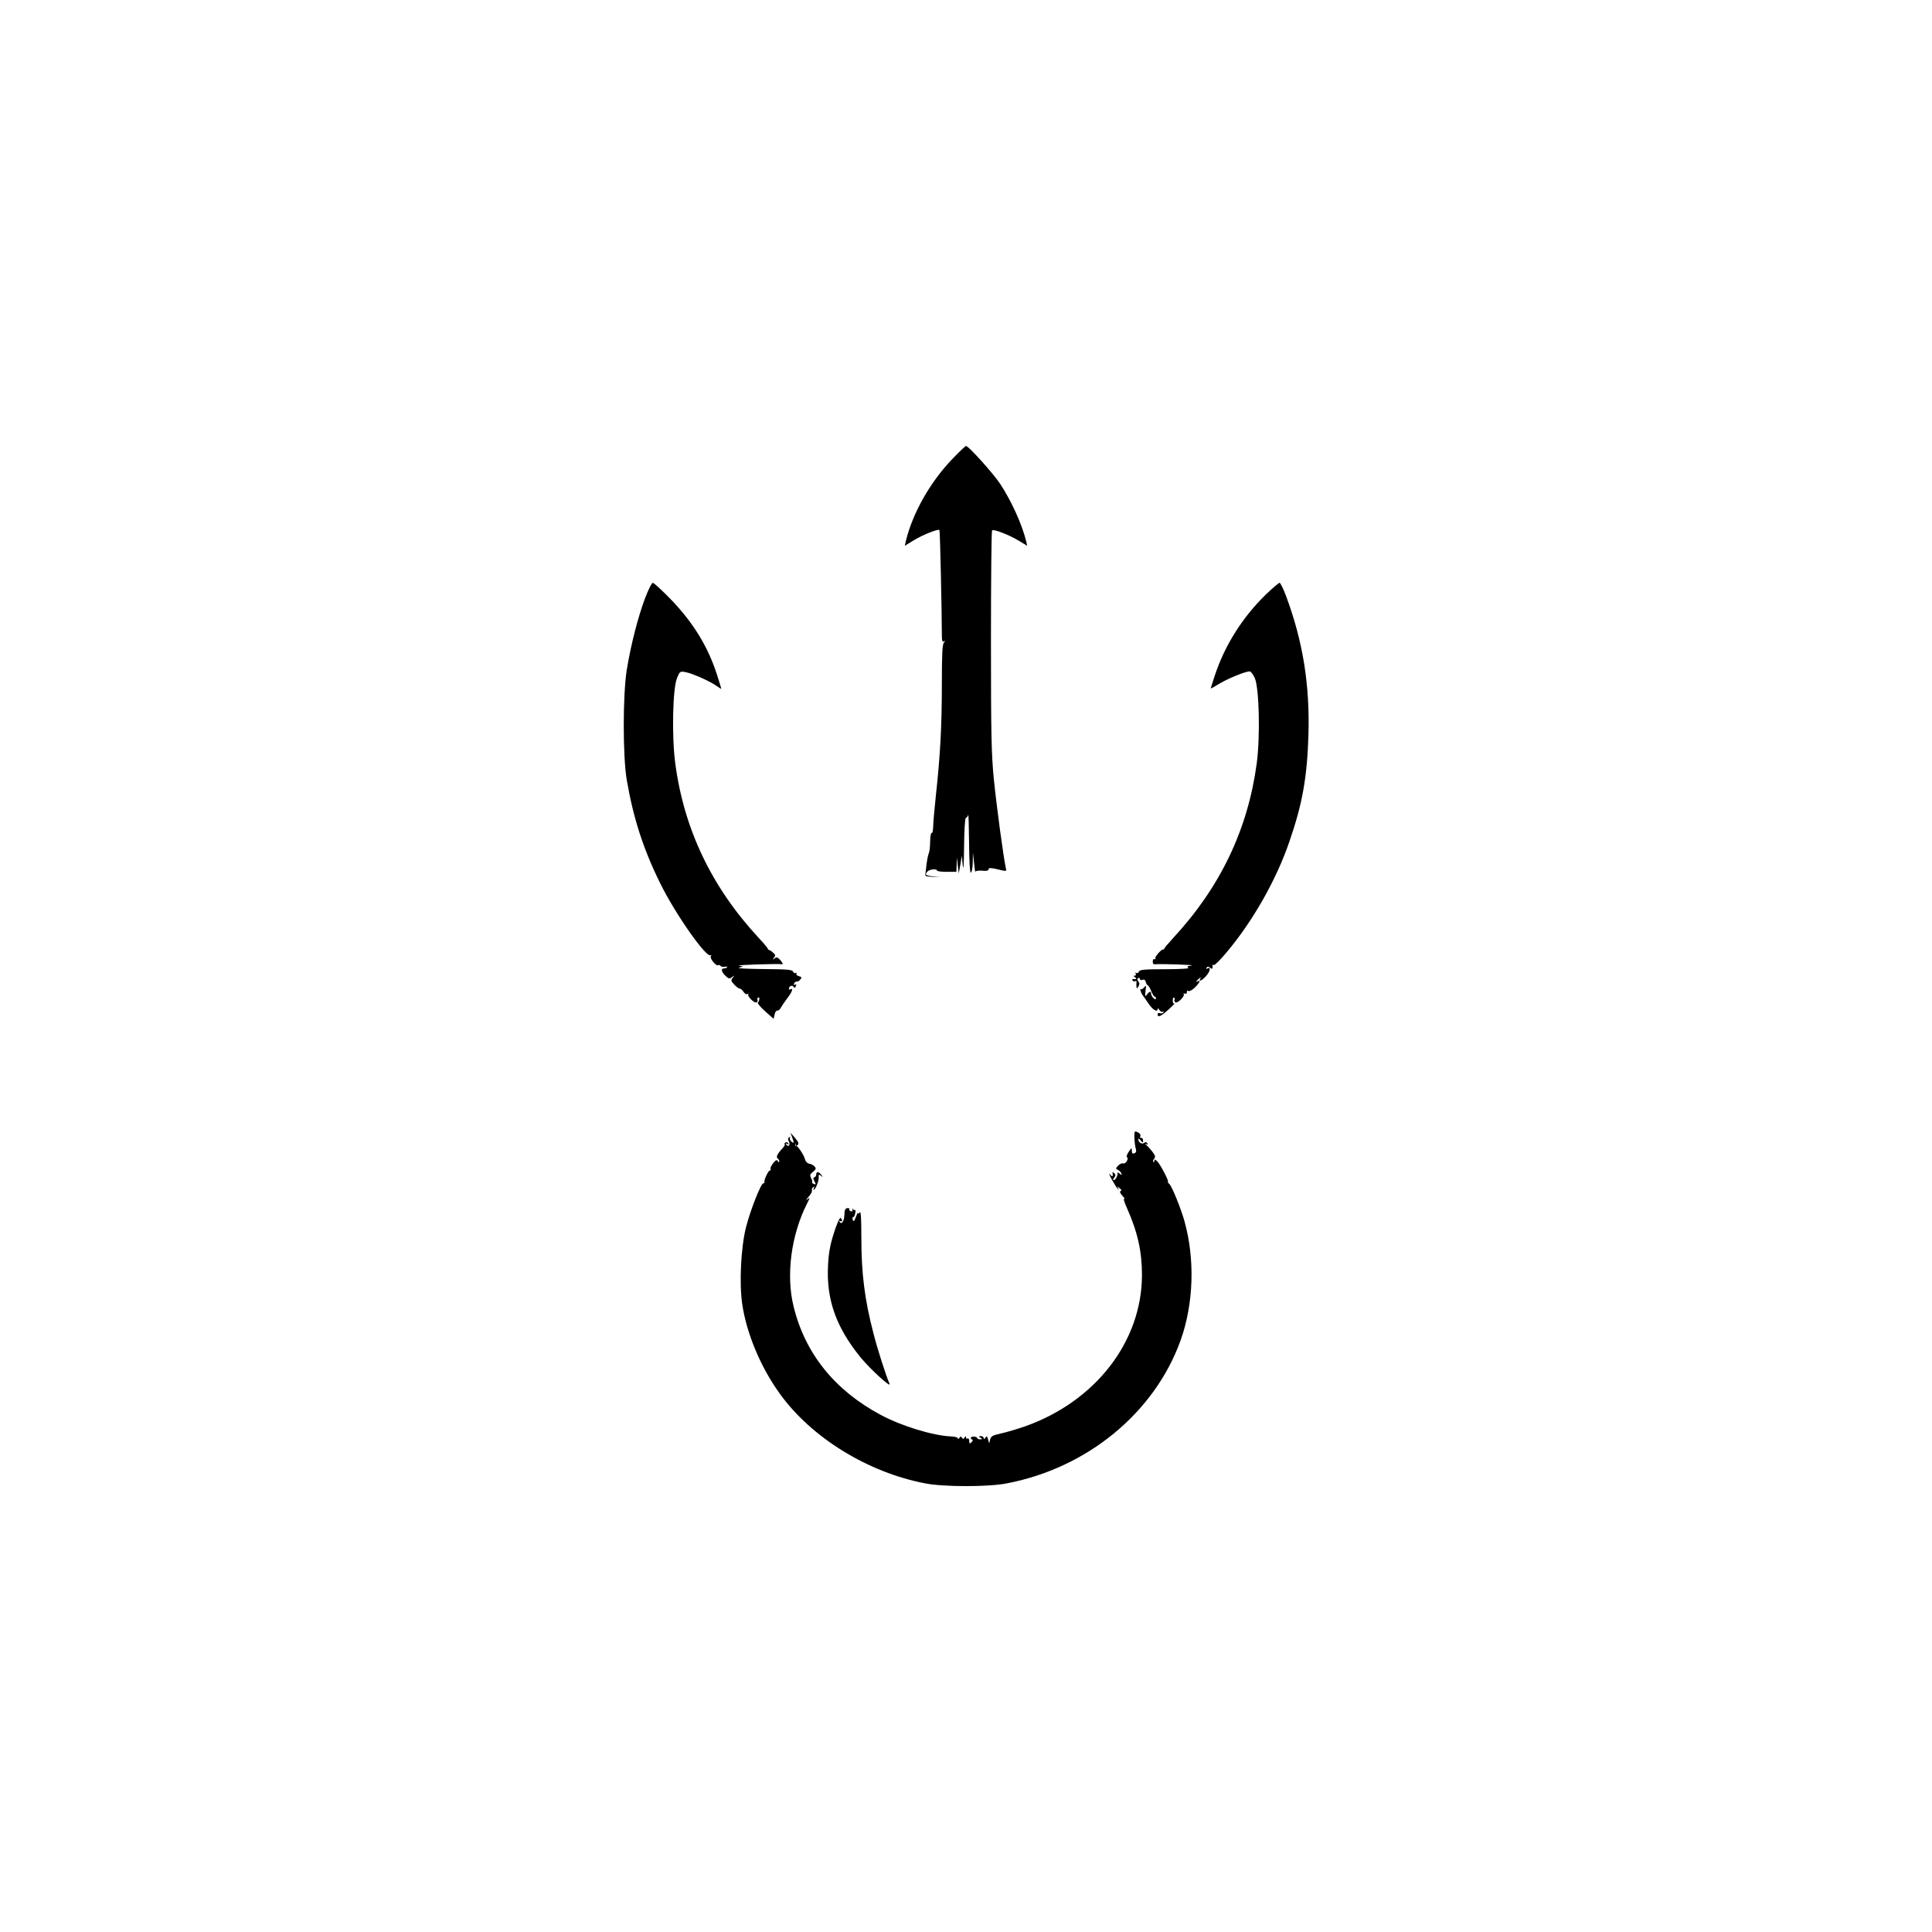
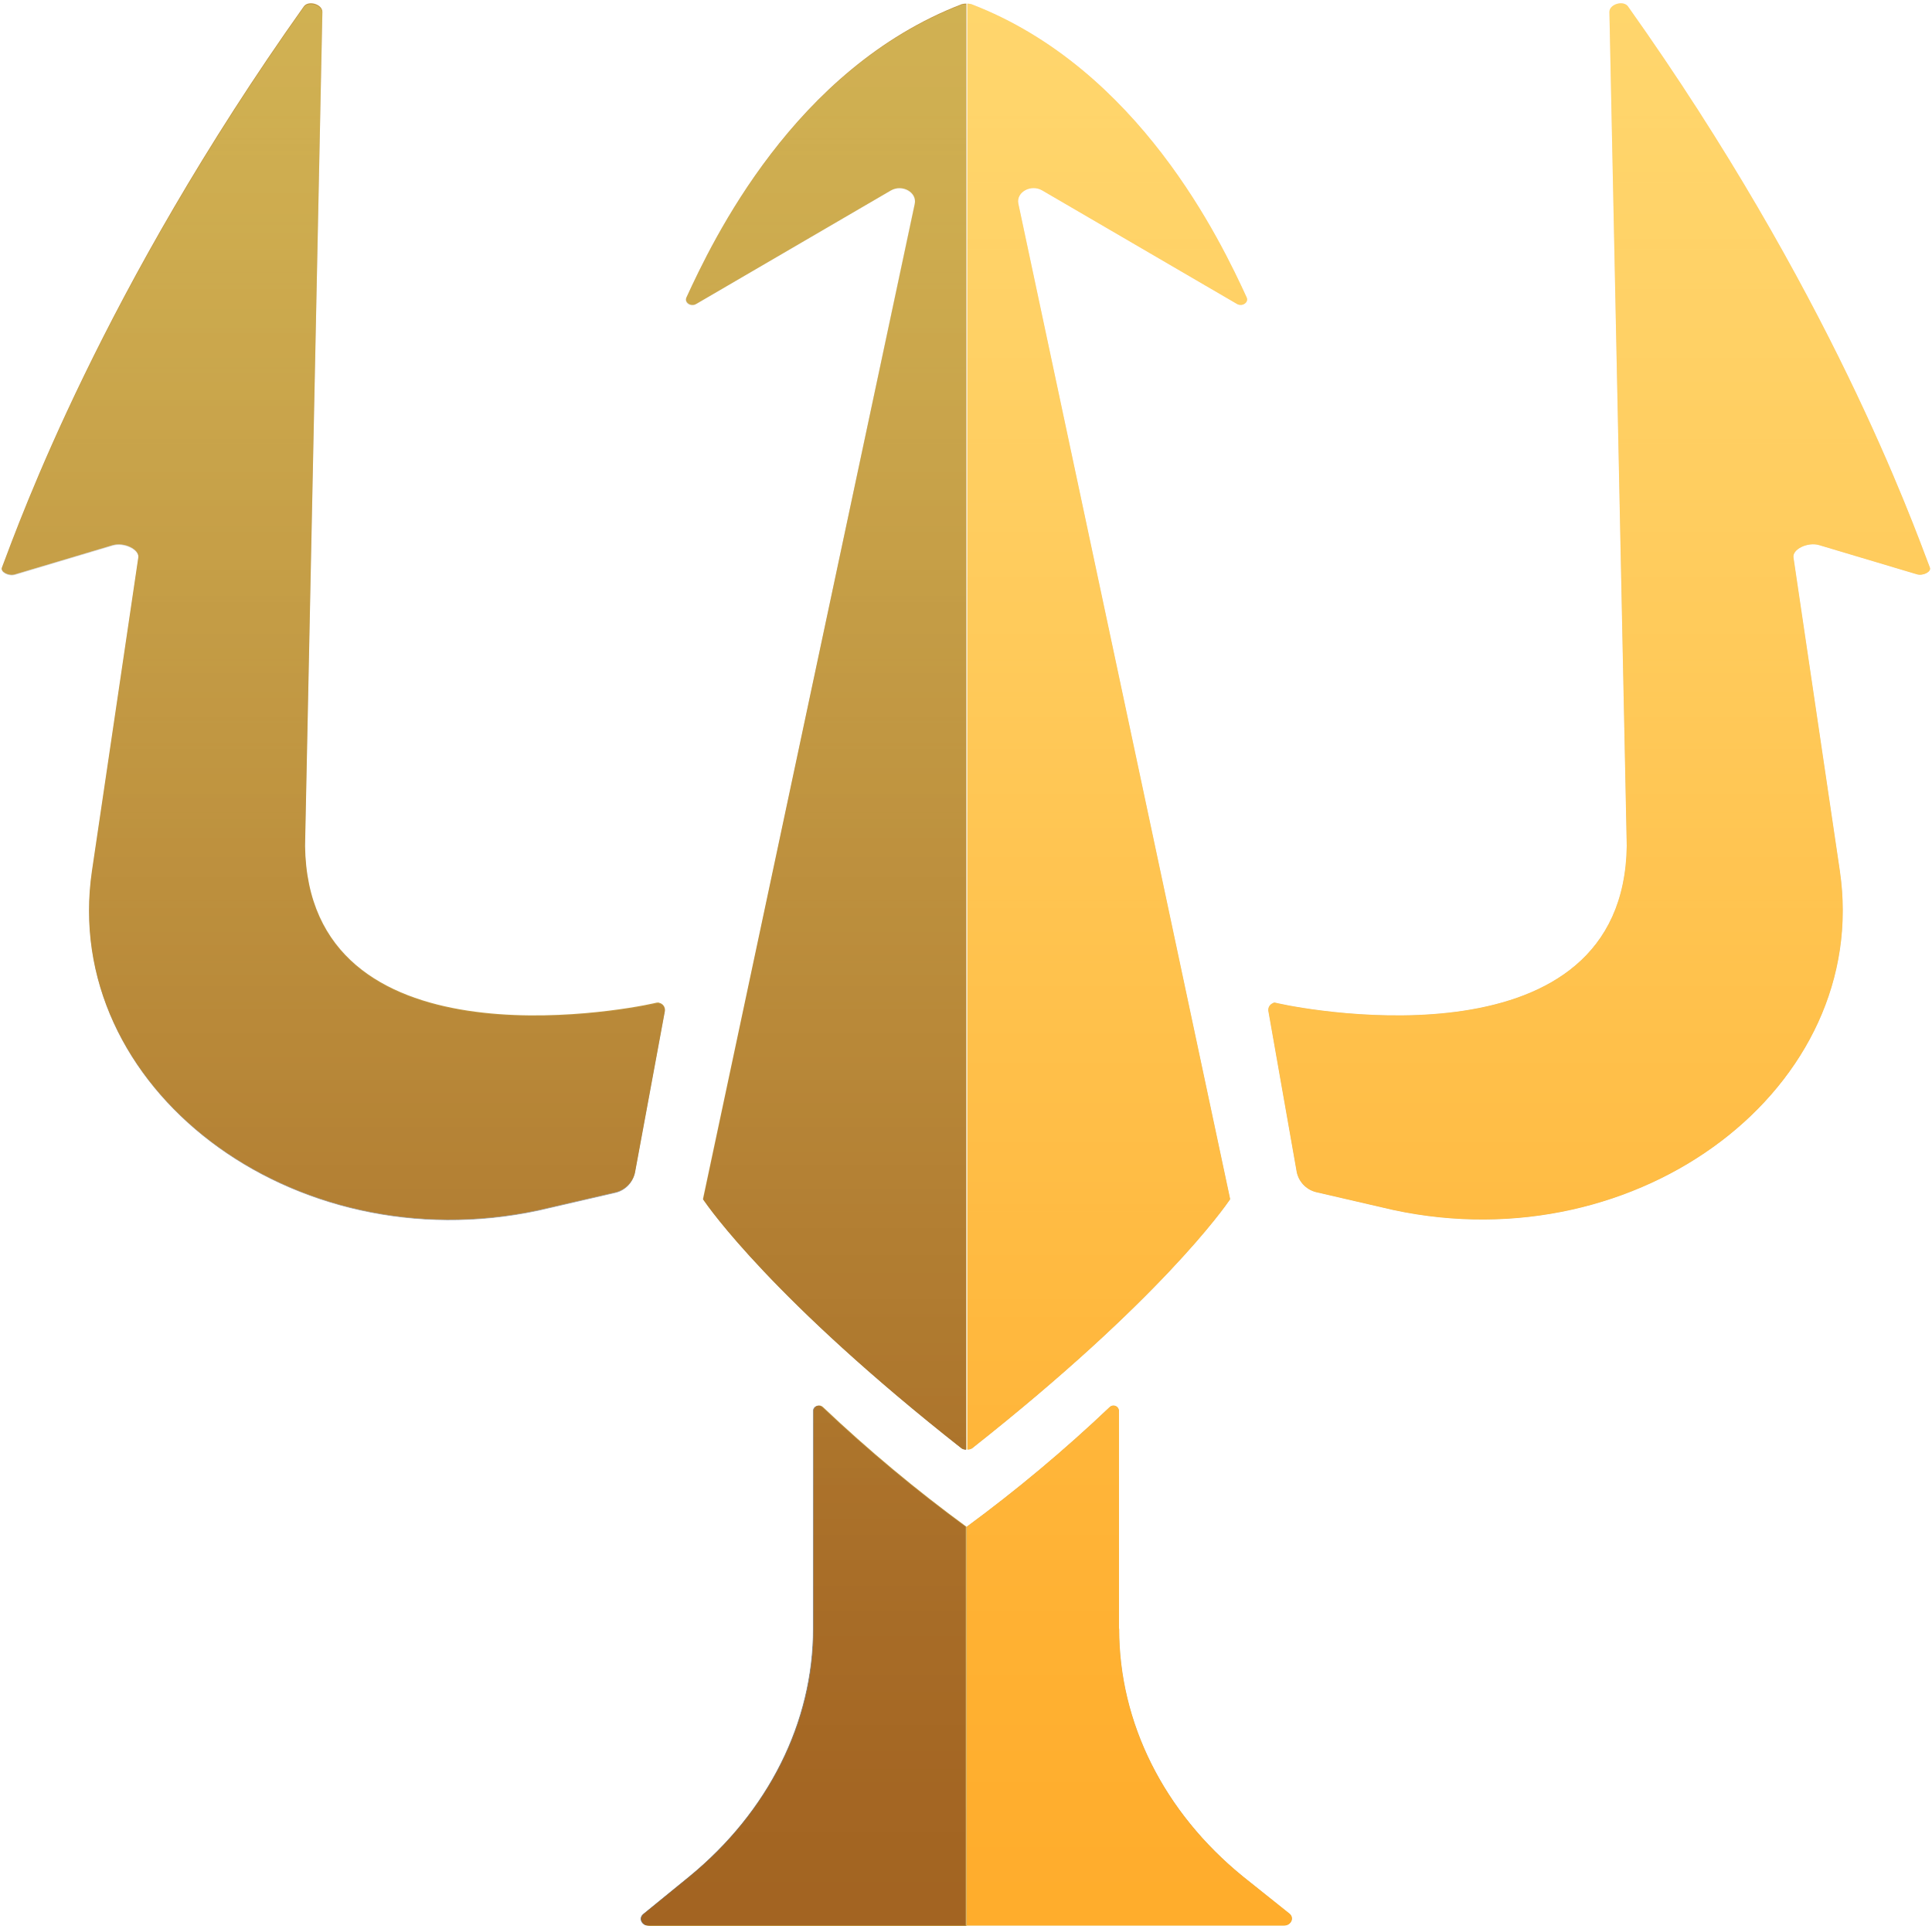
- <svg xmlns="http://www.w3.org/2000/svg" version="1.0" width="1200pt" height="1200pt" viewBox="0 0 1200 1200" preserveAspectRatio="xMidYMid meet">
-   <g transform="translate(0,1200) scale(0.1,-0.1)" fill="#000000" stroke="none">
-     <path d="M5914 9148 c-138 -144 -246 -336 -288 -510 l-6 -28 57 35 c56 34 150 71 158 63 4 -3 15 -514 15 -651 0 -36 3 -46 13 -41 10 6 10 4 0 -7 -10 -10 -13 -76 -13 -259 0 -262 -10 -442 -37 -690 -9 -85 -17 -174 -17 -197 -1 -22 -4 -39 -8 -36 -5 2 -9 -15 -10 -39 -2 -60 -3 -70 -11 -94 -4 -11 -9 -38 -12 -60 -2 -21 -5 -48 -7 -59 -3 -18 3 -20 45 -21 l47 -1 -45 4 c-47 4 -53 11 -33 31 13 13 58 17 58 5 0 -5 27 -8 60 -8 l60 0 2 45 1 45 6 -50 6 -50 10 55 9 55 6 -60 c4 -39 7 3 8 118 1 101 6 177 11 177 5 0 12 8 14 18 3 9 5 -67 6 -170 1 -118 5 -188 11 -188 6 0 11 28 12 63 l1 62 7 -65 c4 -36 7 -60 8 -55 1 6 19 9 42 7 27 -3 40 0 40 8 0 12 14 11 84 -6 27 -6 28 -5 23 17 -12 48 -57 379 -74 549 -15 150 -18 274 -18 857 0 375 3 685 7 689 10 9 111 -30 170 -67 l48 -29 -6 27 c-26 106 -90 248 -162 358 -44 66 -196 235 -212 235 -4 0 -43 -37 -86 -82z" />
-     <path d="M4006 8283 c-45 -121 -88 -291 -113 -443 -25 -157 -25 -539 0 -685 41 -238 103 -430 208 -642 91 -186 285 -463 312 -446 6 4 7 1 2 -6 -8 -14 33 -64 46 -56 4 3 10 1 14 -4 3 -5 15 -8 27 -6 11 3 17 1 14 -3 -4 -4 -13 -7 -19 -7 -20 0 -17 -21 8 -45 21 -20 27 -21 42 -9 16 13 17 12 4 -4 -12 -15 -11 -21 9 -42 13 -14 28 -25 34 -25 6 0 17 -9 24 -20 7 -12 18 -18 25 -14 7 4 9 4 5 0 -10 -12 38 -60 51 -52 6 4 9 11 6 16 -3 5 -1 11 4 14 11 7 9 -20 -2 -31 -4 -4 16 -28 45 -54 l53 -47 6 26 c3 15 10 26 17 25 6 -2 17 7 23 20 7 12 25 38 40 58 28 36 39 66 19 54 -5 -3 -10 -2 -10 4 0 16 22 25 30 11 5 -8 9 -7 13 5 5 10 3 14 -4 9 -7 -4 -10 -1 -7 7 3 8 10 13 16 12 5 -1 16 4 23 13 10 13 9 16 -9 21 -12 3 -19 10 -15 16 3 5 1 7 -4 4 -6 -4 -13 0 -17 8 -4 12 -35 15 -183 16 -98 1 -167 4 -153 8 l25 8 -25 5 c-22 5 236 13 268 9 7 -1 3 9 -9 23 -19 21 -25 24 -38 13 -14 -10 -14 -10 -4 4 11 13 10 19 -5 32 -9 8 -20 16 -24 16 -5 1 -9 4 -9 9 -1 4 -26 34 -57 67 -292 315 -464 675 -518 1085 -22 167 -16 463 11 528 17 42 19 44 54 37 43 -8 150 -56 191 -85 17 -12 30 -20 30 -18 0 2 -11 39 -25 82 -56 178 -150 331 -292 477 -53 54 -102 99 -108 99 -7 0 -29 -44 -49 -97z" />
-     <path d="M7863 8308 c-145 -141 -255 -315 -317 -502 -14 -43 -26 -80 -26 -82 0 -2 26 12 58 32 57 33 158 74 184 74 7 0 22 -19 32 -42 27 -64 34 -359 12 -528 -55 -411 -226 -770 -520 -1087 -29 -32 -54 -61 -55 -65 0 -5 -3 -7 -5 -5 -9 5 -55 -46 -50 -55 3 -5 1 -7 -4 -6 -6 2 -10 0 -11 -4 -3 -23 1 -29 17 -27 37 3 255 -4 223 -8 -26 -3 -31 -7 -20 -14 9 -5 -45 -9 -144 -9 -131 0 -159 -3 -163 -15 -4 -8 -11 -12 -17 -8 -6 3 -7 1 -3 -5 4 -7 1 -12 -6 -12 -9 0 -9 -3 2 -10 14 -9 7 -14 -13 -11 -5 1 -6 -3 -2 -9 3 -6 11 -8 16 -4 6 3 10 0 8 -7 -1 -8 -1 -21 0 -29 1 -12 4 -11 12 3 8 13 7 22 -1 32 -7 9 -8 15 0 20 5 3 10 1 10 -5 0 -7 7 -9 16 -6 11 4 18 -1 21 -14 3 -11 8 -20 12 -20 4 0 13 -16 21 -35 8 -19 17 -35 22 -35 4 0 8 -5 8 -11 0 -8 -5 -8 -15 1 -8 7 -15 19 -15 26 0 19 -10 18 -26 -3 -12 -16 -13 -13 -9 22 5 35 4 38 -8 23 -8 -10 -17 -15 -20 -12 -10 10 -1 -24 10 -37 6 -8 23 -32 37 -53 26 -39 56 -56 56 -33 0 7 5 4 11 -6 6 -9 15 -14 21 -11 7 4 8 2 4 -4 -4 -6 -13 -9 -21 -5 -8 3 -15 0 -15 -5 0 -24 18 -17 65 25 28 25 45 43 40 40 -6 -3 -11 5 -11 18 0 13 4 21 8 19 5 -3 6 -9 3 -14 -3 -5 0 -12 6 -16 13 -8 61 40 51 51 -4 4 0 5 8 3 8 -2 14 3 12 10 -1 8 2 11 9 7 6 -4 24 5 40 21 28 26 40 52 19 39 -16 -10 -11 1 7 16 11 10 14 10 9 2 -15 -26 13 -12 38 18 25 29 27 57 4 43 -7 -4 -8 -2 -4 5 6 9 11 9 22 0 13 -11 18 -6 15 14 -1 5 3 6 8 3 5 -3 40 31 78 77 164 194 311 453 392 691 81 234 110 400 118 661 9 312 -34 580 -139 863 -17 45 -35 82 -40 82 -6 0 -44 -33 -85 -72z" />
-     <path d="M7046 4931 c1 -25 5 -56 9 -67 4 -15 2 -23 -9 -27 -12 -5 -16 0 -16 16 0 20 -2 19 -20 -8 -11 -16 -15 -31 -10 -33 6 -2 6 -11 -1 -24 -6 -11 -17 -17 -24 -14 -7 2 -21 -4 -30 -14 -16 -17 -16 -20 -2 -26 8 -3 18 -13 21 -21 6 -13 4 -14 -9 -3 -9 7 -15 9 -14 4 3 -14 -12 -44 -23 -44 -6 0 -5 7 2 15 10 13 11 18 1 28 -7 7 -12 8 -11 2 5 -24 -1 -27 -16 -9 -9 10 -4 -3 11 -31 15 -27 32 -54 38 -60 7 -7 7 -5 2 5 -8 13 -7 13 9 0 12 -9 14 -16 6 -18 -7 -3 -3 -13 12 -30 13 -14 17 -22 11 -18 -7 4 0 -21 16 -56 67 -150 94 -271 94 -418 -1 -413 -289 -785 -728 -940 -49 -17 -117 -37 -150 -44 -50 -11 -60 -17 -65 -37 l-6 -24 -7 25 c-6 21 -9 22 -17 10 -6 -10 -10 -11 -10 -2 0 6 -8 12 -17 12 -15 0 -16 -2 -3 -10 13 -8 12 -10 -2 -10 -10 0 -18 4 -18 8 0 4 -9 8 -20 9 -20 2 -28 -12 -11 -19 5 -1 3 -9 -5 -16 -12 -11 -14 -9 -14 8 0 12 -4 18 -10 15 -5 -3 -10 0 -10 7 0 10 -2 10 -9 -1 -6 -10 -10 -10 -16 -1 -6 9 -10 9 -16 -1 -5 -8 -9 -9 -9 -3 0 6 -19 11 -42 12 -114 5 -307 64 -438 134 -286 153 -470 382 -541 674 -48 195 -15 444 84 639 19 38 19 39 1 25 -10 -8 -7 -1 7 15 15 17 25 35 22 42 -2 6 1 15 8 19 8 4 9 3 5 -4 -4 -7 -5 -12 -2 -12 11 0 33 56 31 77 -1 19 1 21 14 10 14 -11 14 -10 2 6 -16 21 -31 22 -31 3 0 -8 -5 -16 -11 -18 -9 -3 -9 -9 0 -26 10 -18 9 -21 -4 -16 -9 4 -14 9 -11 12 3 2 0 14 -6 25 -9 17 -7 24 12 39 18 14 20 21 10 32 -6 8 -21 16 -33 18 -13 2 -23 13 -28 30 -7 27 -47 85 -55 81 -5 -4 -6 6 -1 15 2 4 2 1 0 -6 -1 -7 2 -10 7 -7 15 9 12 19 -15 51 l-26 29 11 -28 c13 -38 13 -42 -5 -27 -8 7 -12 17 -8 23 3 6 1 7 -5 3 -9 -5 -9 -13 -2 -26 11 -21 -4 -38 -16 -19 -5 8 -3 9 6 4 9 -5 11 -4 6 4 -4 6 -12 9 -17 5 -6 -3 -8 -8 -5 -11 3 -3 -4 -15 -15 -27 -30 -31 -41 -54 -29 -61 5 -3 10 -12 10 -18 0 -8 -3 -8 -9 1 -6 11 -13 7 -29 -13 -12 -15 -19 -31 -16 -36 3 -5 1 -9 -4 -9 -10 0 -38 -60 -34 -72 1 -5 -2 -8 -7 -8 -15 0 -81 -168 -108 -275 -31 -125 -42 -345 -23 -474 26 -180 113 -390 231 -554 196 -275 549 -493 908 -561 113 -22 389 -22 502 0 502 95 920 439 1082 889 81 227 90 503 24 740 -22 79 -77 214 -93 230 -9 8 -13 15 -10 15 10 0 -51 115 -68 129 -13 11 -16 11 -16 1 0 -8 -3 -10 -6 -7 -4 4 -2 13 5 20 9 11 6 21 -11 43 -12 16 -29 35 -38 42 -10 9 -11 11 -1 6 10 -5 12 -3 7 5 -6 8 -12 9 -20 2 -13 -11 -36 4 -36 24 0 5 7 1 15 -9 8 -11 15 -14 15 -8 0 19 -4 27 -14 24 -5 -2 -6 4 -3 11 3 9 -4 19 -16 24 -21 10 -22 8 -21 -36z" />
-     <path d="M5295 4488 c2 -10 -2 -15 -11 -11 -8 3 -12 9 -9 13 3 5 -3 7 -12 6 -13 -2 -18 -12 -18 -39 -1 -41 -18 -67 -30 -46 -5 8 -4 10 3 5 7 -4 12 -3 12 3 0 5 -4 12 -9 16 -6 3 -24 -38 -41 -92 -24 -74 -33 -124 -37 -203 -11 -212 50 -384 203 -572 61 -74 193 -194 179 -163 -22 50 -76 219 -99 310 -56 214 -76 377 -76 600 0 116 -3 165 -10 155 -5 -8 -10 -10 -11 -5 0 6 -6 -5 -13 -24 -10 -27 -14 -31 -19 -18 -3 9 -3 17 2 17 5 0 11 11 13 25 3 13 2 22 -3 20 -4 -3 -9 0 -12 7 -2 7 -3 5 -2 -4z" />
+ <svg xmlns="http://www.w3.org/2000/svg" xmlns:xlink="http://www.w3.org/1999/xlink" viewBox="0 0 187.21 186.58">
+   <defs>
+     <linearGradient id="linear-gradient" y1="595.28" x2="1" y2="595.28" gradientTransform="matrix(0, 186.26, 186.26, 0, -110503.4, 204.51)" gradientUnits="userSpaceOnUse">
+       <stop offset="0" stop-color="gray" />
+       <stop offset="0.12" stop-color="#969696" />
+       <stop offset="0.4" stop-color="#c3c3c3" />
+       <stop offset="0.65" stop-color="#e4e4e4" />
+       <stop offset="0.86" stop-color="#f8f8f8" />
+       <stop offset="1" stop-color="#fff" />
+     </linearGradient>
+     <linearGradient id="linear-gradient-2" y1="595.28" y2="595.28" gradientTransform="matrix(0, 186.26, 186.26, 0, -110409.93, 204.51)" xlink:href="#linear-gradient" />
+     <clipPath id="clip-path" transform="translate(-327.34 -204.19)">
+       <rect width="841.89" height="595.28" style="fill:none" />
+     </clipPath>
+     <clipPath id="clip-path-2" transform="translate(-327.34 -204.19)">
+       <rect x="327.47" y="204.51" width="93.48" height="186.26" style="fill:none" />
+     </clipPath>
+     <clipPath id="clip-path-3" transform="translate(-327.34 -204.19)">
+       <path d="M421,204.54V344.67a.84.84,0,0,1-.46-.11c-18.24-14.35-24.51-23.33-25.05-24.12a.15.15,0,0,1,0-.11L415.93,224c.24-1.11-1.21-1.92-2.31-1.29l-18.87,11c-.52.3-1.17-.15-.94-.64,2.49-5.38,10.41-22.16,26.68-28.41a1.78,1.78,0,0,1,.46-.05h0m-30,96.81-.31.07c-3.29.7-33.43,6.21-33.74-15.26h0l1.68-80.8c0-.75-1.35-1.16-1.8-.54-19.55,27.52-27.51,49.76-29.26,54.37-.15.41.66.83,1.25.66l9.48-2.83c1.11-.33,2.62.4,2.49,1.2l-4.49,30.34c-3.09,20.95,19.36,38,43.27,32.88l7.35-1.7a2.55,2.55,0,0,0,2-1.93l2.9-15.67a.7.7,0,0,0-.57-.78.66.66,0,0,0-.28,0m30,89.42V352.12a143.38,143.38,0,0,1-13.9-11.59.54.54,0,0,0-.92.3V362c0,9.06-4.34,17.72-12,24l-4.44,3.62c-.53.42-.17,1.18.55,1.18H421Z" style="fill:none" />
+     </clipPath>
+     <mask id="mask" x="0" y="0" width="93.61" height="186.58" maskUnits="userSpaceOnUse">
+       <g transform="translate(-327.34 -204.19)">
+         <rect x="327.34" y="204.19" width="93.61" height="186.58" style="fill:url(#linear-gradient)" />
+       </g>
+     </mask>
+     <linearGradient id="linear-gradient-3" y1="595.28" x2="1" y2="595.28" gradientTransform="matrix(0, 186.26, 186.26, 0, -110830.73, 0.32)" gradientUnits="userSpaceOnUse">
+       <stop offset="0" stop-color="#fff" />
+       <stop offset="0.06" stop-color="#e9e9e9" />
+       <stop offset="0.26" stop-color="#a3a3a3" />
+       <stop offset="0.45" stop-color="#696969" />
+       <stop offset="0.63" stop-color="#3c3c3c" />
+       <stop offset="0.78" stop-color="#1b1b1b" />
+       <stop offset="0.91" stop-color="#070707" />
+       <stop offset="1" />
+     </linearGradient>
+     <clipPath id="clip-path-4" transform="translate(-327.34 -204.19)">
+       <rect x="420.95" y="204.51" width="93.47" height="186.26" style="fill:none" />
+     </clipPath>
+     <clipPath id="clip-path-5" transform="translate(-327.34 -204.19)">
+       <path d="M421,204.54h0a1.78,1.78,0,0,1,.46.05c16.26,6.25,24.19,23,26.68,28.41.23.49-.42.94-.94.64l-18.87-11c-1.1-.63-2.55.18-2.31,1.29l20.51,96.37a.15.15,0,0,1,0,.11c-.54.79-6.81,9.77-25,24.12a.84.84,0,0,1-.46.11V204.54h0m29.74,96.81a.7.7,0,0,0-.57.78L453,317.8a2.55,2.55,0,0,0,2,1.93l7.35,1.7c23.91,5.13,46.36-11.93,43.27-32.88l-4.49-30.34c-.13-.8,1.38-1.53,2.49-1.2l9.48,2.83c.59.17,1.4-.25,1.25-.66-1.76-4.61-9.71-26.85-29.26-54.37-.45-.62-1.81-.21-1.8.54l1.68,80.8h0c-.32,21.47-30.45,16-33.75,15.26l-.3-.07a.66.66,0,0,0-.28,0M435.77,362V340.83a.54.54,0,0,0-.92-.3A143.38,143.38,0,0,1,421,352.12v38.65h30.73c.72,0,1.08-.76.55-1.18L447.79,386c-7.67-6.24-12-14.9-12-24" style="fill:none" />
+     </clipPath>
+     <mask id="mask-2" x="93.61" y="0" width="93.61" height="186.58" maskUnits="userSpaceOnUse">
+       <g transform="translate(-327.34 -204.19)">
+         <rect x="420.95" y="204.19" width="93.61" height="186.58" style="fill:url(#linear-gradient-2)" />
+       </g>
+     </mask>
+     <linearGradient id="linear-gradient-4" y1="595.28" y2="595.28" gradientTransform="matrix(0, 186.26, 186.26, 0, -110737.26, 0.32)" xlink:href="#linear-gradient-3" />
+   </defs>
+   <g style="isolation:isolate">
+     <g id="Layer_2" data-name="Layer 2">
+       <g id="Layer_1-2" data-name="Layer 1">
+         <g style="clip-path:url(#clip-path)">
+           <path d="M421,204.54h0a1.78,1.78,0,0,0-.46.05c-16.27,6.25-24.19,23-26.68,28.41-.23.49.42.94.94.64l18.87-11c1.1-.63,2.55.18,2.31,1.3l-20.51,96.36a.15.15,0,0,0,0,.11c.54.79,6.81,9.77,25.05,24.12a.77.77,0,0,0,.46.11V204.54h0" transform="translate(-327.34 -204.19)" style="fill:#c19742" />
+           <path d="M391.2,301.35a.7.7,0,0,1,.57.78l-2.9,15.67a2.55,2.55,0,0,1-2,1.93l-7.35,1.7c-23.91,5.13-46.36-11.93-43.27-32.87l4.49-30.35c.13-.8-1.38-1.53-2.49-1.2l-9.48,2.83c-.59.17-1.4-.25-1.25-.65,1.75-4.62,9.71-26.86,29.26-54.38.45-.62,1.81-.21,1.8.54l-1.68,80.8h0c.31,21.47,30.45,16,33.74,15.26l.31-.07a.66.66,0,0,1,.28,0" transform="translate(-327.34 -204.19)" style="fill:#c19742" />
+           <path d="M421,390.77V352.12a143.38,143.38,0,0,1-13.9-11.59.54.54,0,0,0-.92.3V362c0,9.06-4.35,17.72-12,24l-4.44,3.62c-.53.42-.17,1.18.55,1.18H421Z" transform="translate(-327.34 -204.19)" style="fill:#c19742" />
+           <path d="M421,204.54h0a1.78,1.78,0,0,1,.46.05c16.26,6.25,24.19,23,26.68,28.41.23.49-.42.94-.94.64l-18.87-11c-1.1-.64-2.55.18-2.31,1.29l20.51,96.37a.15.15,0,0,1,0,.11c-.54.79-6.81,9.77-25,24.12a.84.84,0,0,1-.46.11V204.54h0m29.74,96.81a.7.7,0,0,0-.57.78L453,317.8a2.55,2.55,0,0,0,2,1.93l7.35,1.7c23.91,5.13,46.36-11.93,43.27-32.88l-4.49-30.34c-.13-.8,1.38-1.53,2.49-1.2l9.48,2.83c.59.17,1.4-.25,1.25-.65-1.76-4.62-9.71-26.86-29.26-54.38-.45-.62-1.81-.21-1.8.54l1.68,80.8h0c-.31,21.47-30.45,16-33.74,15.26l-.31-.07a.66.66,0,0,0-.28,0M435.77,362V340.83a.54.54,0,0,0-.92-.3A143.38,143.38,0,0,1,421,352.12v38.65h30.73c.73,0,1.08-.76.55-1.19L447.79,386c-7.67-6.23-12-14.89-12-24" transform="translate(-327.34 -204.19)" style="fill:#ffc857" />
+           <g style="opacity:0.5;mix-blend-mode:overlay">
+             <g style="clip-path:url(#clip-path-2)">
+               <g style="clip-path:url(#clip-path-3)">
+                 <g style="mask:url(#mask)">
+                   <rect width="93.61" height="186.58" style="fill:url(#linear-gradient-3)" />
+                 </g>
+               </g>
+             </g>
+           </g>
+           <g style="opacity:0.5;mix-blend-mode:overlay">
+             <g style="clip-path:url(#clip-path-4)">
+               <g style="clip-path:url(#clip-path-5)">
+                 <g style="mask:url(#mask-2)">
+                   <rect x="93.61" width="93.61" height="186.58" style="fill:url(#linear-gradient-4)" />
+                 </g>
+               </g>
+             </g>
+           </g>
+         </g>
+       </g>
+     </g>
  </g>
</svg>
